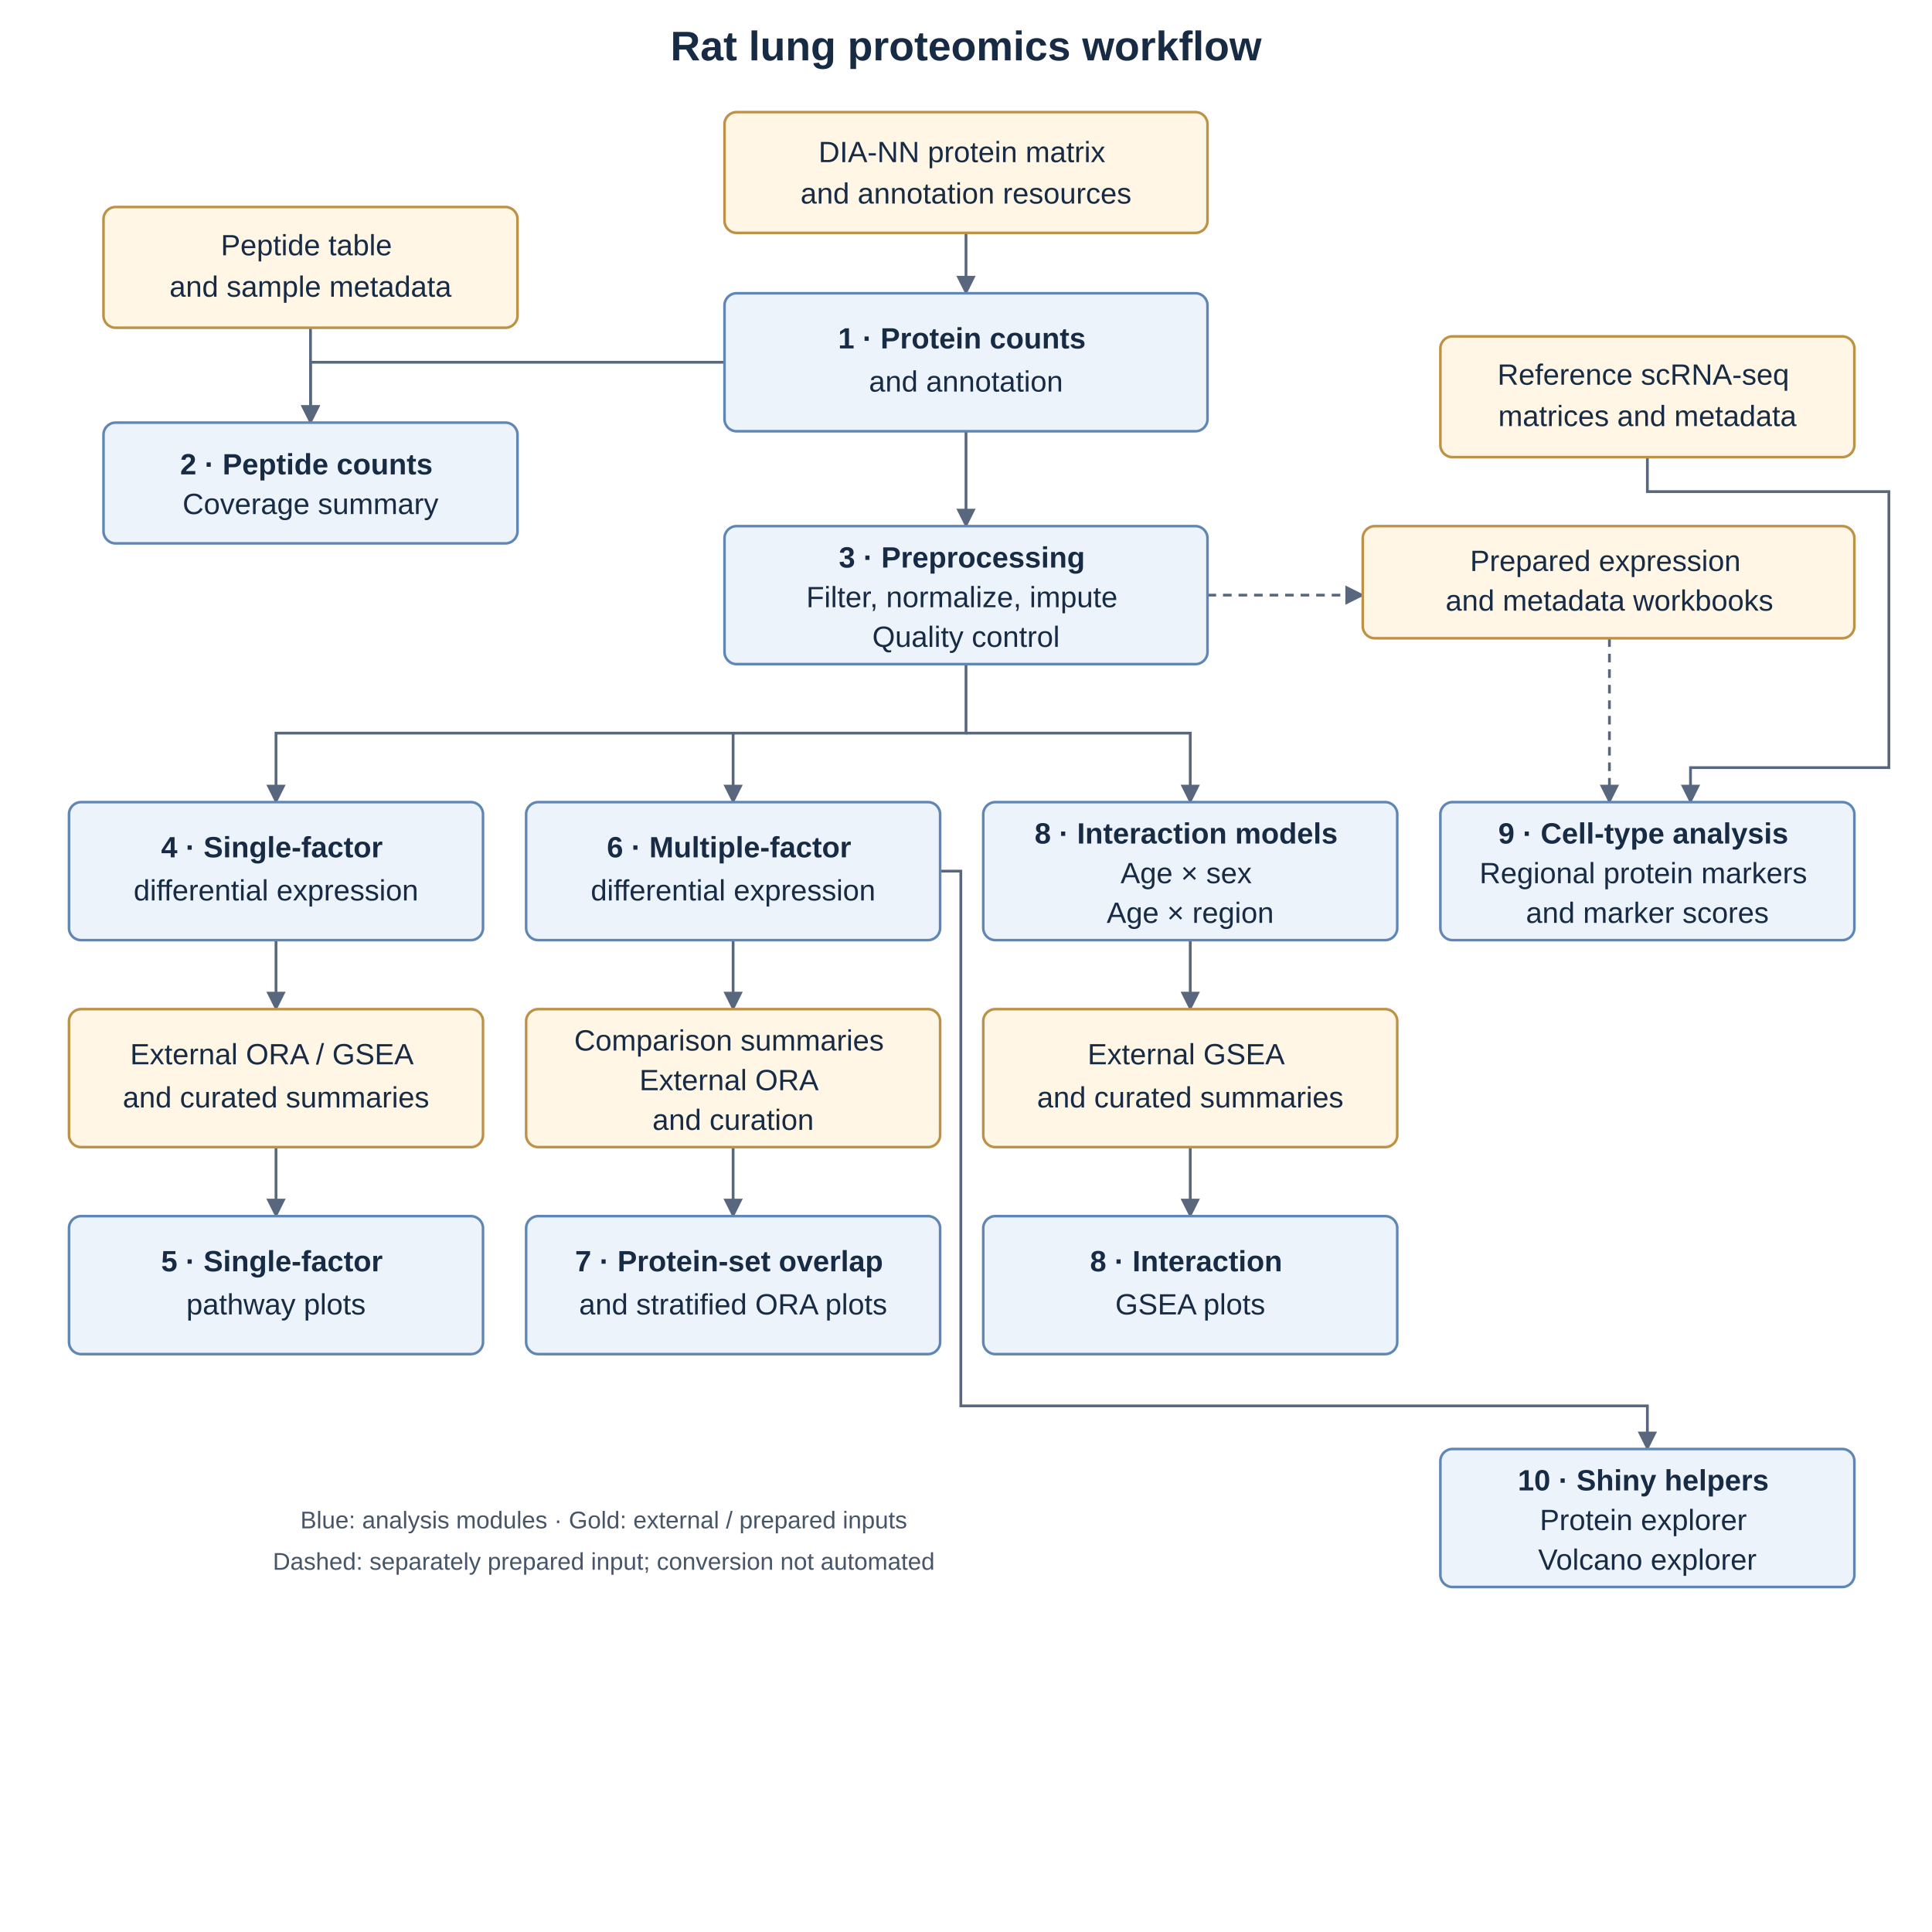
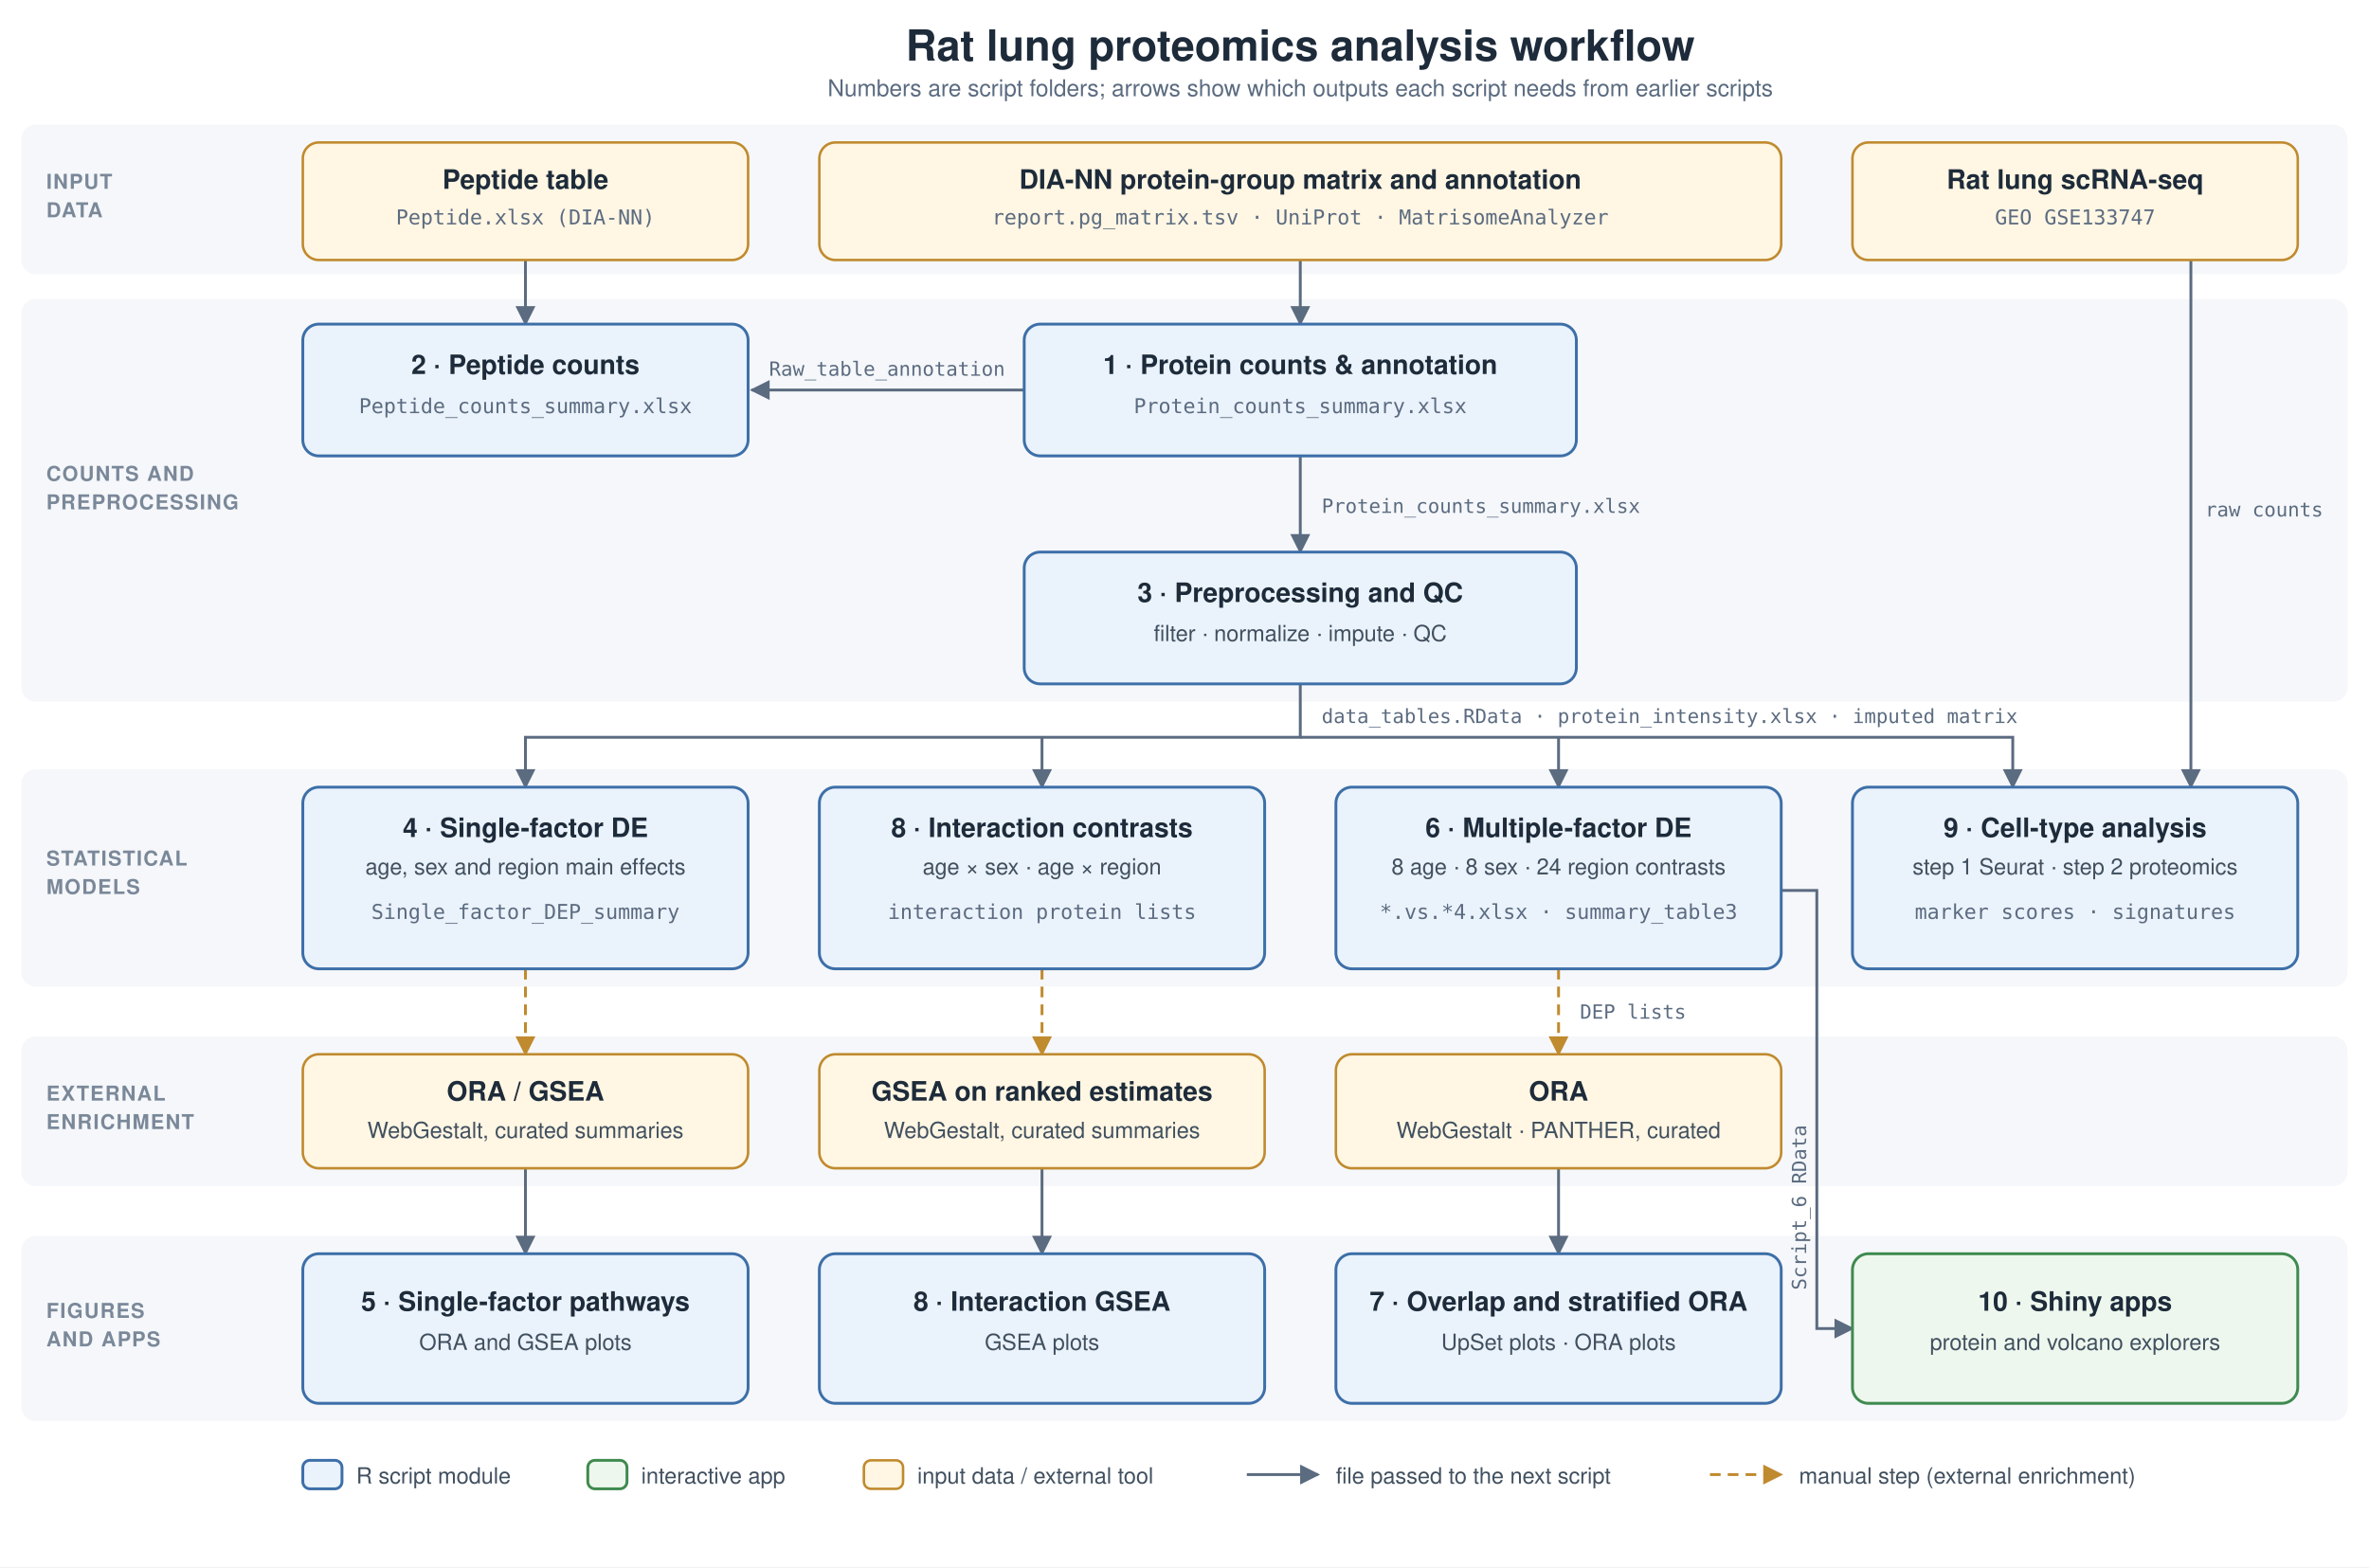
- <svg xmlns="http://www.w3.org/2000/svg" width="1120" height="1120" viewBox="0 0 1120 1120" role="img" aria-labelledby="title desc">
+ <svg xmlns="http://www.w3.org/2000/svg" width="1330" height="880" viewBox="0 0 1330 880" role="img" aria-labelledby="title desc">
  <defs>
    <marker id="arrow" viewBox="0 0 10 10" refX="9" refY="5" markerWidth="7" markerHeight="7" orient="auto-start-reverse">
-       <path d="M 0 0 L 10 5 L 0 10 Z" fill="#58677d" />
+       <path d="M 0 0 L 10 5 L 0 10 Z" fill="#5b6b80" />
+     </marker>
+     <marker id="arrow-manual" viewBox="0 0 10 10" refX="9" refY="5" markerWidth="7" markerHeight="7" orient="auto-start-reverse">
+       <path d="M 0 0 L 10 5 L 0 10 Z" fill="#c08a2e" />
    </marker>
    <style>
-       text {font-family:Arial,Helvetica,sans-serif;fill:#182b45;text-anchor:middle;font-size:17px}
+       text {font-family:-apple-system,"Segoe UI",Helvetica,Arial,sans-serif;fill:#1d2b3a;text-anchor:middle}
      .heading {font-size:24px;font-weight:700}
-       .node {fill:#edf3fb;stroke:#6086b5;stroke-width:1.5}
-       .external {fill:#fff6e5;stroke:#bd9146;stroke-width:1.5}
-       .edge {fill:none;stroke:#58677d;stroke-width:1.6;marker-end:url(#arrow)}
-       .note {font-size:14px;fill:#475569}
-       .num {font-weight:700}
+       .subheading {font-size:13px;fill:#5b6b80}
+       .band {fill:#f5f7fa}
+       .stage {font-size:11.5px;font-weight:700;fill:#7a8899;text-anchor:start;letter-spacing:0.06em}
+       .module {fill:#eaf2fb;stroke:#3d6fa8;stroke-width:1.6}
+       .external {fill:#fff6e3;stroke:#c08a2e;stroke-width:1.4}
+       .app {fill:#eef7ee;stroke:#3f8a4f;stroke-width:1.6}
+       .title {font-size:15px;font-weight:700}
+       .sub {font-size:12.5px;fill:#41505f}
+       .file {font-size:11.5px;fill:#5b6b80;font-family:Menlo,Consolas,monospace}
+       .edge {fill:none;stroke:#5b6b80;stroke-width:1.6;marker-end:url(#arrow)}
+       .manual {fill:none;stroke:#c08a2e;stroke-width:1.6;stroke-dasharray:6 4;marker-end:url(#arrow-manual)}
+       .label {font-size:11px;fill:#5b6b80;font-family:Menlo,Consolas,monospace}
+       .legend {font-size:12.5px;fill:#41505f;text-anchor:start}
    </style>
  </defs>
-   <rect width="1120" height="1120" fill="white" />
-   <text class="heading" x="560" y="35">Rat lung proteomics workflow</text>
-   <path class="edge" d="M560 135 V170" />
-   <path class="edge" d="M560 250 V305" />
-   <path class="edge" d="M420 210 H180 V245" />
-   <path class="edge" d="M180 190 V245" />
-   <path class="edge" d="M560 385 V425 H160 V465" />
-   <path class="edge" d="M425 425 V465" />
-   <path class="edge" d="M560 425 H690 V465" />
-   <path class="edge" d="M933 370 V465" stroke-dasharray="5 4" />
-   <path class="edge" d="M955 265 V285 H1095 V445 H980 V465" />
-   <path class="edge" d="M700 345 H790" stroke-dasharray="5 4" />
-   <path class="edge" d="M160 545 V585" />
-   <path class="edge" d="M425 545 V585" />
-   <path class="edge" d="M690 545 V585" />
-   <path class="edge" d="M160 665 V705" />
-   <path class="edge" d="M425 665 V705" />
-   <path class="edge" d="M690 665 V705" />
-   <path class="edge" d="M545 505 H557 V815 H955 V840" />
-   <rect class="external" x="420" y="65" width="280" height="70" rx="7" />
-   <text x="560" y="94">
-     <tspan x="560">DIA-NN protein matrix</tspan>
-     <tspan x="560" dy="24">and annotation resources</tspan>
-   </text>
-   <rect class="node" x="420" y="170" width="280" height="80" rx="7" />
-   <text x="560" y="202">
-     <tspan class="num" x="560">1 · Protein counts</tspan>
-     <tspan x="560" dy="25">and annotation</tspan>
-   </text>
-   <rect class="external" x="60" y="120" width="240" height="70" rx="7" />
-   <text x="180" y="148">
-     <tspan x="180">Peptide table</tspan>
-     <tspan x="180" dy="24">and sample metadata</tspan>
-   </text>
-   <rect class="node" x="60" y="245" width="240" height="70" rx="7" />
-   <text x="180" y="275">
-     <tspan class="num" x="180">2 · Peptide counts</tspan>
-     <tspan x="180" dy="23">Coverage summary</tspan>
-   </text>
-   <rect class="node" x="420" y="305" width="280" height="80" rx="7" />
-   <text x="560" y="329">
-     <tspan class="num" x="560">3 · Preprocessing</tspan>
-     <tspan x="560" dy="23">Filter, normalize, impute</tspan>
-     <tspan x="560" dy="23">Quality control</tspan>
-   </text>
-   <rect class="external" x="835" y="195" width="240" height="70" rx="7" />
-   <text x="955" y="223">
-     <tspan x="955">Reference scRNA-seq</tspan>
-     <tspan x="955" dy="24">matrices and metadata</tspan>
-   </text>
-   <rect class="external" x="790" y="305" width="285" height="65" rx="7" />
-   <text x="933" y="331">
-     <tspan x="933">Prepared expression</tspan>
-     <tspan x="933" dy="23">and metadata workbooks</tspan>
-   </text>
-   <rect class="node" x="40" y="465" width="240" height="80" rx="7" />
-   <text x="160" y="497">
-     <tspan class="num" x="160">4 · Single-factor</tspan>
-     <tspan x="160" dy="25">differential expression</tspan>
-   </text>
-   <rect class="node" x="305" y="465" width="240" height="80" rx="7" />
-   <text x="425" y="497">
-     <tspan class="num" x="425">6 · Multiple-factor</tspan>
-     <tspan x="425" dy="25">differential expression</tspan>
-   </text>
-   <rect class="node" x="570" y="465" width="240" height="80" rx="7" />
-   <text x="690" y="489">
-     <tspan class="num" x="690">8 · Interaction models</tspan>
-     <tspan x="690" dy="23">Age × sex</tspan>
-     <tspan x="690" dy="23">Age × region</tspan>
-   </text>
-   <rect class="node" x="835" y="465" width="240" height="80" rx="7" />
-   <text x="955" y="489">
-     <tspan class="num" x="955">9 · Cell-type analysis</tspan>
-     <tspan x="955" dy="23">Regional protein markers</tspan>
-     <tspan x="955" dy="23">and marker scores</tspan>
-   </text>
-   <rect class="external" x="40" y="585" width="240" height="80" rx="7" />
-   <text x="160" y="617">
-     <tspan x="160">External ORA / GSEA</tspan>
-     <tspan x="160" dy="25">and curated summaries</tspan>
-   </text>
-   <rect class="external" x="305" y="585" width="240" height="80" rx="7" />
-   <text x="425" y="609">
-     <tspan x="425">Comparison summaries</tspan>
-     <tspan x="425" dy="23">External ORA</tspan>
-     <tspan x="425" dy="23">and curation</tspan>
-   </text>
-   <rect class="external" x="570" y="585" width="240" height="80" rx="7" />
-   <text x="690" y="617">
-     <tspan x="690">External GSEA</tspan>
-     <tspan x="690" dy="25">and curated summaries</tspan>
-   </text>
-   <rect class="node" x="40" y="705" width="240" height="80" rx="7" />
-   <text x="160" y="737">
-     <tspan class="num" x="160">5 · Single-factor</tspan>
-     <tspan x="160" dy="25">pathway plots</tspan>
-   </text>
-   <rect class="node" x="305" y="705" width="240" height="80" rx="7" />
-   <text x="425" y="737">
-     <tspan class="num" x="425">7 · Protein-set overlap</tspan>
-     <tspan x="425" dy="25">and stratified ORA plots</tspan>
-   </text>
-   <rect class="node" x="570" y="705" width="240" height="80" rx="7" />
-   <text x="690" y="737">
-     <tspan class="num" x="690">8 · Interaction</tspan>
-     <tspan x="690" dy="25">GSEA plots</tspan>
-   </text>
-   <rect class="node" x="835" y="840" width="240" height="80" rx="7" />
-   <text x="955" y="864">
-     <tspan class="num" x="955">10 · Shiny helpers</tspan>
-     <tspan x="955" dy="23">Protein explorer</tspan>
-     <tspan x="955" dy="23">Volcano explorer</tspan>
-   </text>
-   <text class="note" x="350" y="886">Blue: analysis modules · Gold: external / prepared inputs</text>
-   <text class="note" x="350" y="910">Dashed: separately prepared input; conversion not automated</text>
+   <rect width="1330" height="880" fill="#ffffff" />
+   <text class="heading" x="730" y="34">Rat lung proteomics analysis workflow</text>
+   <text class="subheading" x="730" y="54">Numbers are script folders; arrows show which outputs each script needs from earlier scripts</text>
+   <rect class="band" x="12" y="70" width="1306" height="84" rx="8" />
+   <rect class="band" x="12" y="168" width="1306" height="226" rx="8" />
+   <rect class="band" x="12" y="432" width="1306" height="122" rx="8" />
+   <rect class="band" x="12" y="582" width="1306" height="84" rx="8" />
+   <rect class="band" x="12" y="694" width="1306" height="104" rx="8" />
+   <text class="stage" x="26" y="106">INPUT</text>
+   <text class="stage" x="26" y="122">DATA</text>
+   <text class="stage" x="26" y="270">COUNTS AND</text>
+   <text class="stage" x="26" y="286">PREPROCESSING</text>
+   <text class="stage" x="26" y="486">STATISTICAL</text>
+   <text class="stage" x="26" y="502">MODELS</text>
+   <text class="stage" x="26" y="618">EXTERNAL</text>
+   <text class="stage" x="26" y="634">ENRICHMENT</text>
+   <text class="stage" x="26" y="740">FIGURES</text>
+   <text class="stage" x="26" y="756">AND APPS</text>
+   <path class="edge" d="M295 146 V182" />
+   <path class="edge" d="M730 146 V182" />
+   <path class="edge" d="M575 219 H422" />
+   <text class="label" x="498" y="211">Raw_table_annotation</text>
+   <path class="edge" d="M730 256 V310" />
+   <text class="label" x="742" y="288" style="text-anchor:start">Protein_counts_summary.xlsx</text>
+   <path class="edge" d="M730 384 V414 H295 V442" />
+   <path class="edge" d="M585 414 V442" />
+   <path class="edge" d="M875 414 V442" />
+   <path class="edge" d="M730 414 H1130 V442" />
+   <text class="label" x="742" y="406" style="text-anchor:start">data_tables.RData · protein_intensity.xlsx · imputed matrix</text>
+   <path class="edge" d="M1230 146 V442" />
+   <text class="label" x="1238" y="290" style="text-anchor:start">raw counts</text>
+   <path class="manual" d="M295 544 V592" />
+   <path class="manual" d="M585 544 V592" />
+   <path class="manual" d="M875 544 V592" />
+   <text class="label" x="887" y="572" style="text-anchor:start">DEP lists</text>
+   <path class="edge" d="M295 656 V704" />
+   <path class="edge" d="M585 656 V704" />
+   <path class="edge" d="M875 656 V704" />
+   <path class="edge" d="M1000 500 H1020 V746 H1040" />
+   <text class="label" x="1014" y="678" transform="rotate(-90 1014 678)">Script_6 RData</text>
+   <rect class="external" x="170" y="80" width="250" height="66" rx="9" />
+   <text class="title" x="295" y="106">Peptide table</text>
+   <text class="file" x="295" y="126">Peptide.xlsx (DIA-NN)</text>
+   <rect class="external" x="460" y="80" width="540" height="66" rx="9" />
+   <text class="title" x="730" y="106">DIA-NN protein-group matrix and annotation</text>
+   <text class="file" x="730" y="126">report.pg_matrix.tsv · UniProt · MatrisomeAnalyzer</text>
+   <rect class="external" x="1040" y="80" width="250" height="66" rx="9" />
+   <text class="title" x="1165" y="106">Rat lung scRNA-seq</text>
+   <text class="file" x="1165" y="126">GEO GSE133747</text>
+   <rect class="module" x="170" y="182" width="250" height="74" rx="9" />
+   <text class="title" x="295" y="210">2 · Peptide counts</text>
+   <text class="file" x="295" y="232">Peptide_counts_summary.xlsx</text>
+   <rect class="module" x="575" y="182" width="310" height="74" rx="9" />
+   <text class="title" x="730" y="210">1 · Protein counts &amp; annotation</text>
+   <text class="file" x="730" y="232">Protein_counts_summary.xlsx</text>
+   <rect class="module" x="575" y="310" width="310" height="74" rx="9" />
+   <text class="title" x="730" y="338">3 · Preprocessing and QC</text>
+   <text class="sub" x="730" y="360">filter · normalize · impute · QC</text>
+   <rect class="module" x="170" y="442" width="250" height="102" rx="9" />
+   <text class="title" x="295" y="470">4 · Single-factor DE</text>
+   <text class="sub" x="295" y="491">age, sex and region main effects</text>
+   <text class="file" x="295" y="516">Single_factor_DEP_summary</text>
+   <rect class="module" x="460" y="442" width="250" height="102" rx="9" />
+   <text class="title" x="585" y="470">8 · Interaction contrasts</text>
+   <text class="sub" x="585" y="491">age × sex · age × region</text>
+   <text class="file" x="585" y="516">interaction protein lists</text>
+   <rect class="module" x="750" y="442" width="250" height="102" rx="9" />
+   <text class="title" x="875" y="470">6 · Multiple-factor DE</text>
+   <text class="sub" x="875" y="491">8 age · 8 sex · 24 region contrasts</text>
+   <text class="file" x="875" y="516">*.vs.*4.xlsx · summary_table3</text>
+   <rect class="module" x="1040" y="442" width="250" height="102" rx="9" />
+   <text class="title" x="1165" y="470">9 · Cell-type analysis</text>
+   <text class="sub" x="1165" y="491">step 1 Seurat · step 2 proteomics</text>
+   <text class="file" x="1165" y="516">marker scores · signatures</text>
+   <rect class="external" x="170" y="592" width="250" height="64" rx="9" />
+   <text class="title" x="295" y="618">ORA / GSEA</text>
+   <text class="sub" x="295" y="639">WebGestalt, curated summaries</text>
+   <rect class="external" x="460" y="592" width="250" height="64" rx="9" />
+   <text class="title" x="585" y="618">GSEA on ranked estimates</text>
+   <text class="sub" x="585" y="639">WebGestalt, curated summaries</text>
+   <rect class="external" x="750" y="592" width="250" height="64" rx="9" />
+   <text class="title" x="875" y="618">ORA</text>
+   <text class="sub" x="875" y="639">WebGestalt · PANTHER, curated</text>
+   <rect class="module" x="170" y="704" width="250" height="84" rx="9" />
+   <text class="title" x="295" y="736">5 · Single-factor pathways</text>
+   <text class="sub" x="295" y="758">ORA and GSEA plots</text>
+   <rect class="module" x="460" y="704" width="250" height="84" rx="9" />
+   <text class="title" x="585" y="736">8 · Interaction GSEA</text>
+   <text class="sub" x="585" y="758">GSEA plots</text>
+   <rect class="module" x="750" y="704" width="250" height="84" rx="9" />
+   <text class="title" x="875" y="736">7 · Overlap and stratified ORA</text>
+   <text class="sub" x="875" y="758">UpSet plots · ORA plots</text>
+   <rect class="app" x="1040" y="704" width="250" height="84" rx="9" />
+   <text class="title" x="1165" y="736">10 · Shiny apps</text>
+   <text class="sub" x="1165" y="758">protein and volcano explorers</text>
+   <rect class="module" x="170" y="820" width="22" height="16" rx="4" />
+   <text class="legend" x="200" y="833">R script module</text>
+   <rect class="app" x="330" y="820" width="22" height="16" rx="4" />
+   <text class="legend" x="360" y="833">interactive app</text>
+   <rect class="external" x="485" y="820" width="22" height="16" rx="4" />
+   <text class="legend" x="515" y="833">input data / external tool</text>
+   <path class="edge" d="M700 828 H740" />
+   <text class="legend" x="750" y="833">file passed to the next script</text>
+   <path class="manual" d="M960 828 H1000" />
+   <text class="legend" x="1010" y="833">manual step (external enrichment)</text>
</svg>
